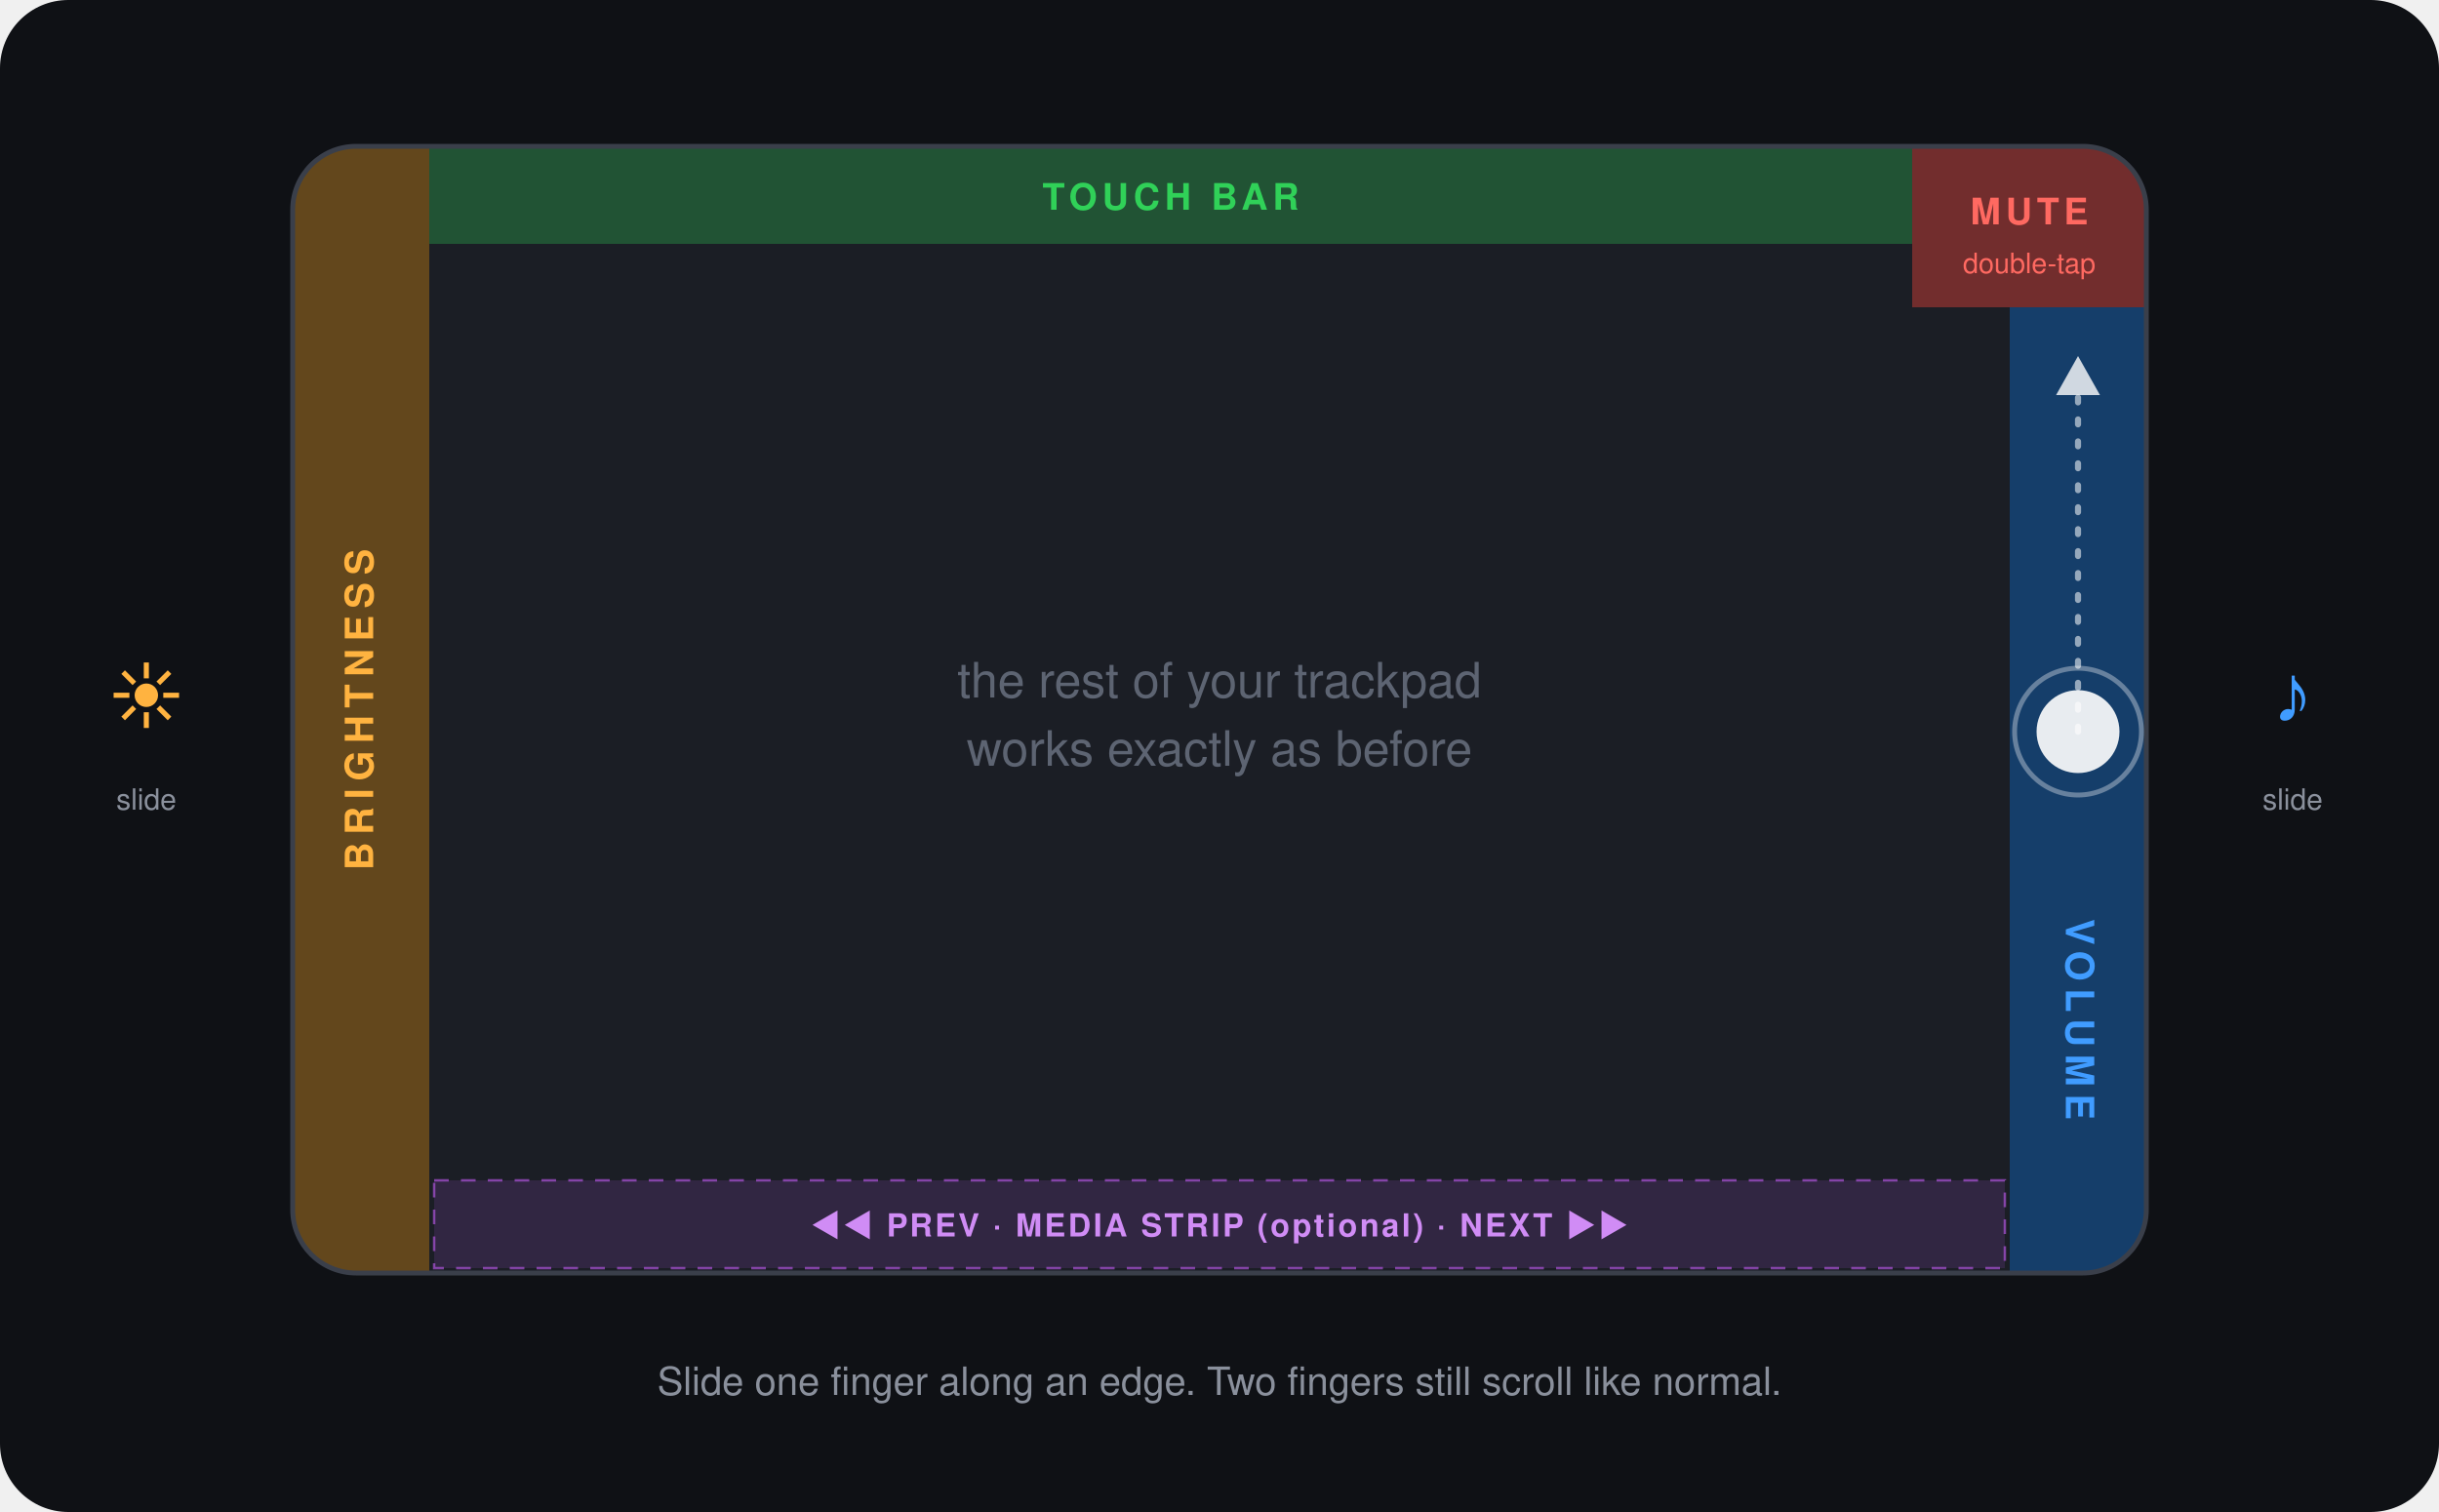
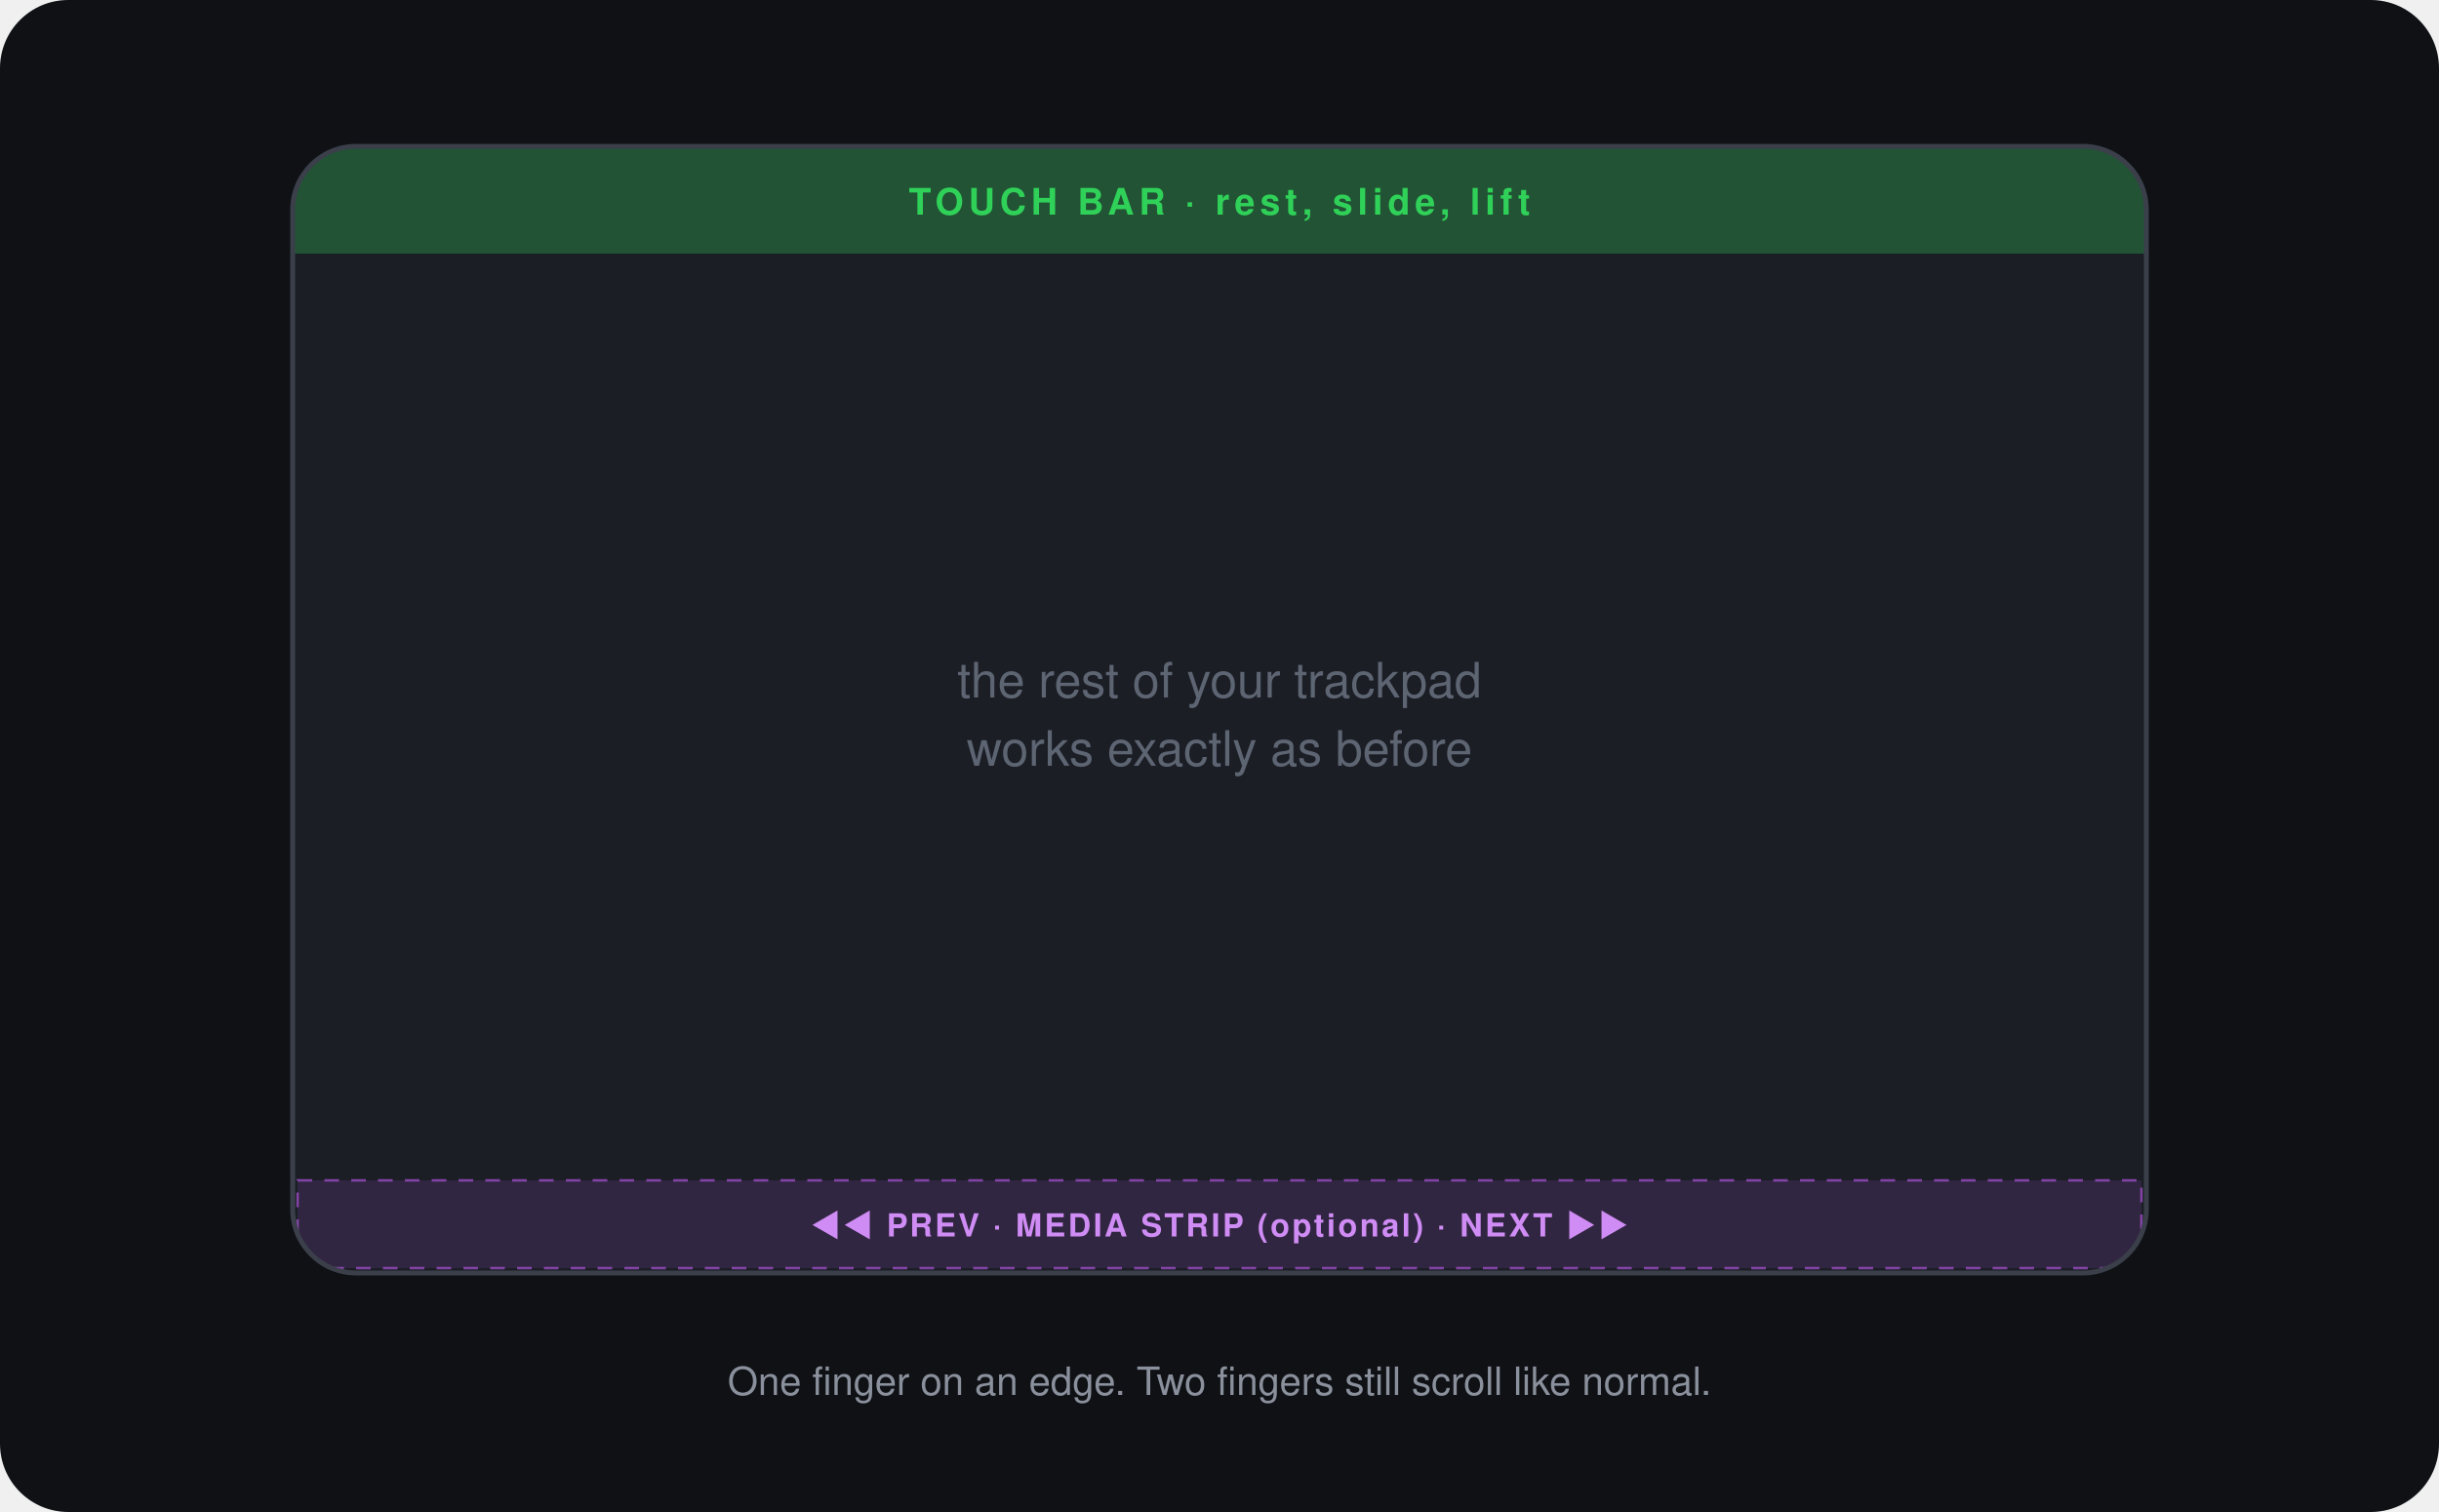
<svg xmlns="http://www.w3.org/2000/svg" viewBox="0 0 1000 620" width="1000" height="620" font-family="-apple-system, BlinkMacSystemFont, 'SF Pro Text', 'Helvetica Neue', Helvetica, Arial, sans-serif">
  <defs>
    <clipPath id="pad">
      <rect x="120" y="60" width="760" height="462" rx="26" />
    </clipPath>
  </defs>
  <rect width="1000" height="620" rx="28" fill="#0f1115" />
  <rect x="120" y="60" width="760" height="462" rx="26" fill="#1b1e25" />
  <g clip-path="url(#pad)">
-     <rect x="120" y="60" width="56" height="462" fill="#ff9f0a" fill-opacity="0.32" />
-     <rect x="824" y="60" width="56" height="462" fill="#0a84ff" fill-opacity="0.32" />
-     <rect x="176" y="60" width="608" height="40" fill="#30d158" fill-opacity="0.30" />
-     <rect x="784" y="60" width="96" height="66" fill="#1b1e25" />
-     <rect x="784" y="60" width="96" height="66" fill="#ff453a" fill-opacity="0.38" />
-     <rect x="178" y="484" width="644" height="36" fill="#bf5af2" fill-opacity="0.14" stroke="#bf5af2" stroke-opacity="0.6" stroke-dasharray="6 5" />
+     <rect x="120" y="60" width="760" height="44" fill="#30d158" fill-opacity="0.30" />
+     <rect x="122" y="484" width="756" height="36" fill="#bf5af2" fill-opacity="0.14" stroke="#bf5af2" stroke-opacity="0.6" stroke-dasharray="6 5" />
  </g>
  <rect x="120" y="60" width="760" height="462" rx="26" fill="none" stroke="#3a3f4a" stroke-width="2" />
-   <text transform="translate(153 291) rotate(-90)" text-anchor="middle" fill="#ffb340" font-size="16" font-weight="700" letter-spacing="3">BRIGHTNESS</text>
-   <text transform="translate(847 418) rotate(90)" text-anchor="middle" fill="#409cff" font-size="16" font-weight="700" letter-spacing="3">VOLUME</text>
-   <text x="480" y="86" text-anchor="middle" fill="#30d158" font-size="15" font-weight="700" letter-spacing="2">TOUCH BAR</text>
-   <text x="832" y="92" text-anchor="middle" fill="#ff6961" font-size="15" font-weight="700" letter-spacing="2">MUTE</text>
-   <text x="832" y="112" text-anchor="middle" fill="#ff6961" font-size="11.5">double-tap</text>
+   <text x="500" y="88" text-anchor="middle" fill="#30d158" font-size="15" font-weight="700" letter-spacing="2">TOUCH BAR  ·  rest, slide, lift</text>
  <text x="500" y="507" text-anchor="middle" fill="#d08cf5" font-size="13" font-weight="600" letter-spacing="1">◀◀ PREV  ·  MEDIA STRIP (optional)  ·  NEXT ▶▶</text>
  <text x="500" y="286" text-anchor="middle" fill="#5d6472" font-size="20" font-weight="500">the rest of your trackpad</text>
  <text x="500" y="314" text-anchor="middle" fill="#5d6472" font-size="20" font-weight="500">works exactly as before</text>
-   <line x1="852" y1="300" x2="852" y2="160" stroke="#ffffff" stroke-opacity="0.55" stroke-width="2.5" stroke-dasharray="2 7" stroke-linecap="round" />
-   <path d="M843,162 L852,146 L861,162 z" fill="#ffffff" fill-opacity="0.8" />
-   <circle cx="852" cy="300" r="17" fill="#ffffff" fill-opacity="0.9" />
-   <circle cx="852" cy="300" r="26" fill="none" stroke="#ffffff" stroke-opacity="0.35" stroke-width="2" />
-   <text x="60" y="296" text-anchor="middle" fill="#ffb340" font-size="30">☀︎</text>
-   <text x="60" y="332" text-anchor="middle" fill="#8a909c" font-size="12">slide</text>
-   <text x="940" y="296" text-anchor="middle" fill="#409cff" font-size="26">♪</text>
-   <text x="940" y="332" text-anchor="middle" fill="#8a909c" font-size="12">slide</text>
-   <text x="500" y="572" text-anchor="middle" fill="#8a909c" font-size="16">Slide one finger along an edge. Two fingers still scroll like normal.</text>
+   <text x="500" y="572" text-anchor="middle" fill="#8a909c" font-size="16">One finger on an edge. Two fingers still scroll like normal.</text>
</svg>
